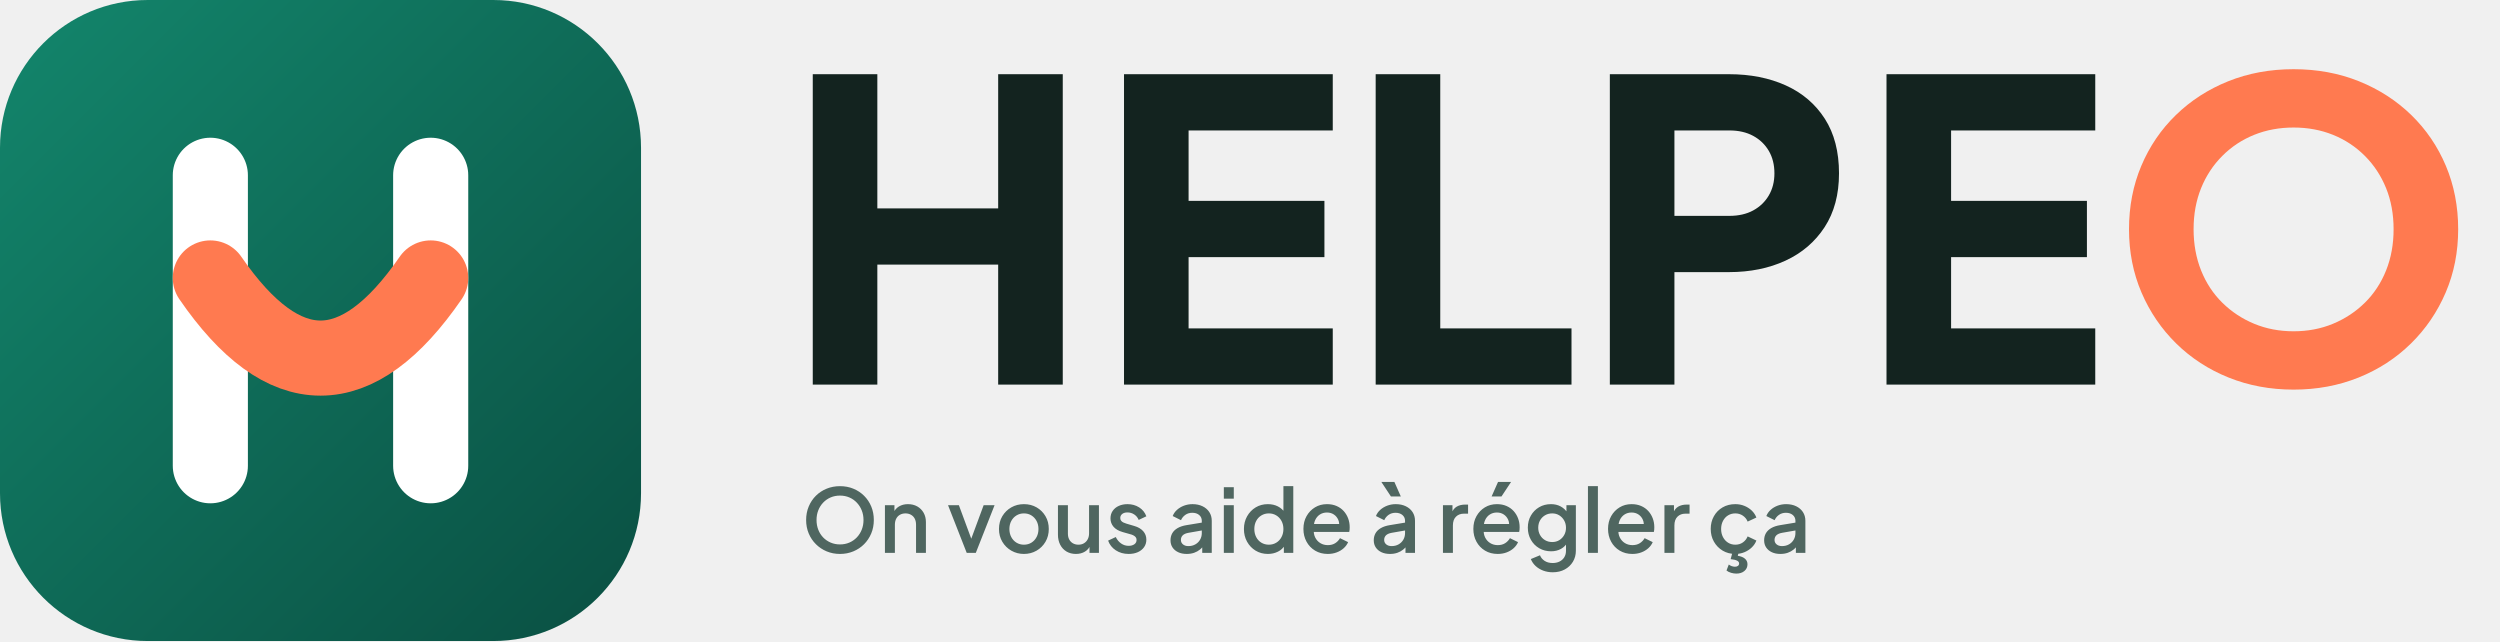
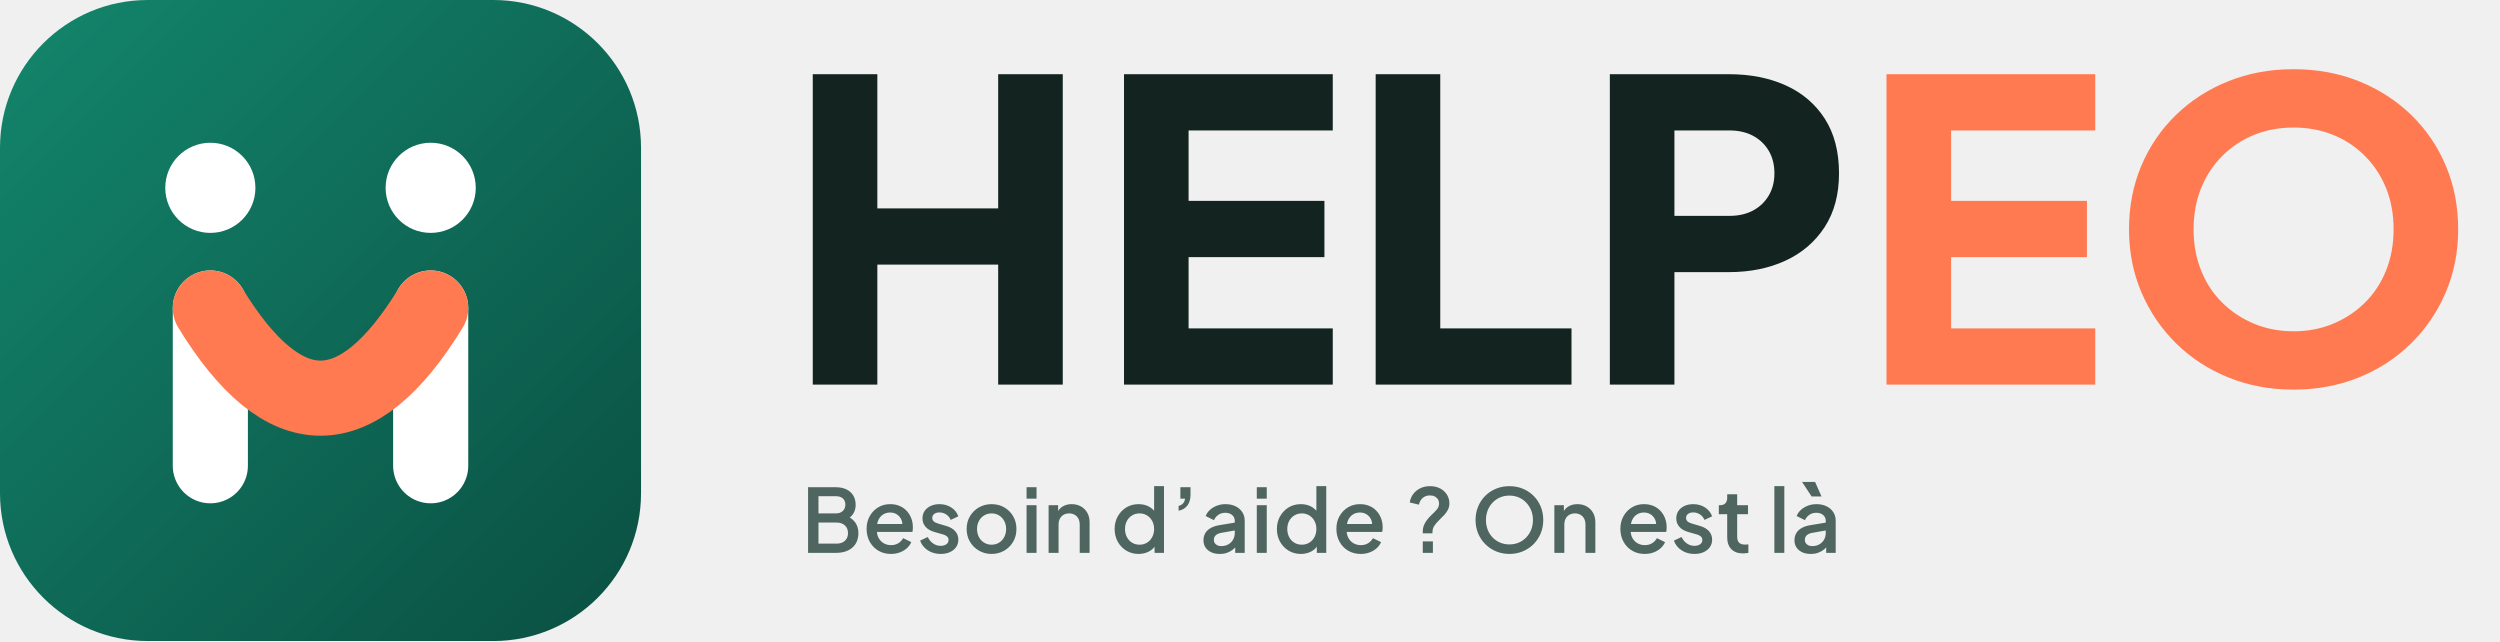
<svg xmlns="http://www.w3.org/2000/svg" viewBox="0 0 624 160" width="624" height="160" role="img" aria-label="HELPEO">
  <defs>
    <linearGradient id="hpTile" x1="0.00" y1="0.00" x2="160.00" y2="160.00" gradientUnits="userSpaceOnUse">
      <stop offset="0" stop-color="#13866C" />
      <stop offset="1" stop-color="#0A4F42" />
    </linearGradient>
  </defs>
  <rect x="0.00" y="0.00" width="160.00" height="160.00" rx="36.88" fill="url(#hpTile)" />
-   <path d="M52.50,43.75L52.50,116.25M107.50,43.75L107.50,116.25" fill="none" stroke="#FFFFFF" stroke-width="18.75" stroke-linecap="round" />
-   <path d="M52.50,69.38Q80.00,109.38 107.50,69.38" fill="none" stroke="#FF7A50" stroke-width="18.75" stroke-linecap="round" />
-   <path d="M202.864 96.0V18.52H218.984V52.008H249.144V18.52H265.264V96.0H249.144V66.048H218.984V96.0ZM280.552 96.0V18.52H332.656V32.56H296.672V50.136H330.576V64.176H296.672V81.96H332.656V96.0ZM343.368 96.0V18.52H359.488V81.96H392.248V96.0ZM401.816 96.0V18.52H431.56Q439.568 18.52 445.756 21.328Q451.944 24.136 455.48 29.648Q459.016 35.16 459.016 43.272Q459.016 51.176 455.428 56.688Q451.84 62.2 445.652 65.06Q439.464 67.92 431.56 67.92H417.936V96.0ZM417.936 53.88H431.664Q435.096 53.88 437.592 52.528Q440.088 51.176 441.492 48.784Q442.896 46.392 442.896 43.272Q442.896 40.048 441.492 37.656Q440.088 35.264 437.592 33.912Q435.096 32.56 431.664 32.56H417.936ZM470.872 96.0V18.52H522.976V32.56H486.992V50.136H520.896V64.176H486.992V81.96H522.976V96.0Z" fill="#13231F" />
-   <path d="M572.48 97.248Q563.744 97.248 556.256 94.232Q548.768 91.216 543.204 85.756Q537.64 80.296 534.52 73.016Q531.4 65.736 531.4 57.208Q531.4 48.68 534.468 41.4Q537.536 34.12 543.1 28.712Q548.664 23.304 556.152 20.288Q563.64 17.272 572.48 17.272Q581.32 17.272 588.808 20.288Q596.296 23.304 601.86 28.712Q607.424 34.12 610.492 41.4Q613.56 48.68 613.56 57.208Q613.56 65.736 610.44 73.016Q607.32 80.296 601.756 85.756Q596.192 91.216 588.704 94.232Q581.216 97.248 572.48 97.248ZM572.48 82.688Q577.784 82.688 582.308 80.816Q586.832 78.944 590.264 75.564Q593.696 72.184 595.568 67.504Q597.44 62.824 597.44 57.208Q597.44 51.592 595.568 46.964Q593.696 42.336 590.264 38.904Q586.832 35.472 582.308 33.652Q577.784 31.832 572.48 31.832Q567.176 31.832 562.652 33.652Q558.128 35.472 554.696 38.904Q551.264 42.336 549.392 46.964Q547.52 51.592 547.52 57.208Q547.52 62.824 549.392 67.504Q551.264 72.184 554.696 75.564Q558.128 78.944 562.652 80.816Q567.176 82.688 572.48 82.688Z" fill="#FF7A50" />
-   <path d="M209.658 138.264Q207.876 138.264 206.347 137.626Q204.818 136.988 203.663 135.844Q202.508 134.7 201.859 133.16Q201.21 131.62 201.21 129.794Q201.21 127.968 201.859 126.417Q202.508 124.866 203.652 123.733Q204.796 122.6 206.336 121.973Q207.876 121.346 209.658 121.346Q211.462 121.346 212.991 121.973Q214.52 122.6 215.675 123.744Q216.83 124.888 217.468 126.428Q218.106 127.968 218.106 129.794Q218.106 131.62 217.457 133.16Q216.808 134.7 215.664 135.844Q214.52 136.988 212.98 137.626Q211.44 138.264 209.658 138.264ZM209.658 135.888Q210.934 135.888 212.001 135.426Q213.068 134.964 213.86 134.139Q214.652 133.314 215.092 132.203Q215.532 131.092 215.532 129.794Q215.532 128.496 215.092 127.396Q214.652 126.296 213.86 125.46Q213.068 124.624 212.001 124.162Q210.934 123.7 209.658 123.7Q208.382 123.7 207.315 124.162Q206.248 124.624 205.456 125.46Q204.664 126.296 204.235 127.396Q203.806 128.496 203.806 129.794Q203.806 131.092 204.235 132.203Q204.664 133.314 205.456 134.139Q206.248 134.964 207.326 135.426Q208.404 135.888 209.658 135.888ZM220.878 138.0V126.098H223.254V128.43L222.968 128.122Q223.408 127.0 224.376 126.417Q225.344 125.834 226.62 125.834Q227.94 125.834 228.952 126.406Q229.964 126.978 230.536 127.99Q231.108 129.002 231.108 130.322V138.0H228.644V130.982Q228.644 130.08 228.314 129.453Q227.984 128.826 227.379 128.485Q226.774 128.144 226.004 128.144Q225.234 128.144 224.629 128.485Q224.024 128.826 223.694 129.464Q223.364 130.102 223.364 130.982V138.0ZM241.294 138.0 236.63 126.098H239.336L242.922 135.8H241.932L245.518 126.098H248.246L243.56 138.0ZM255.572 138.264Q253.856 138.264 252.437 137.45Q251.018 136.636 250.182 135.228Q249.346 133.82 249.346 132.038Q249.346 130.234 250.182 128.837Q251.018 127.44 252.426 126.637Q253.834 125.834 255.572 125.834Q257.332 125.834 258.729 126.637Q260.126 127.44 260.951 128.837Q261.776 130.234 261.776 132.038Q261.776 133.842 260.94 135.25Q260.104 136.658 258.696 137.461Q257.288 138.264 255.572 138.264ZM255.572 135.954Q256.628 135.954 257.442 135.448Q258.256 134.942 258.729 134.051Q259.202 133.16 259.202 132.038Q259.202 130.916 258.729 130.036Q258.256 129.156 257.442 128.65Q256.628 128.144 255.572 128.144Q254.538 128.144 253.713 128.65Q252.888 129.156 252.415 130.036Q251.942 130.916 251.942 132.038Q251.942 133.16 252.415 134.051Q252.888 134.942 253.713 135.448Q254.538 135.954 255.572 135.954ZM268.552 138.264Q267.21 138.264 266.198 137.659Q265.186 137.054 264.625 135.965Q264.064 134.876 264.064 133.446V126.098H266.55V133.226Q266.55 134.04 266.88 134.656Q267.21 135.272 267.804 135.613Q268.398 135.954 269.168 135.954Q269.96 135.954 270.554 135.602Q271.148 135.25 271.489 134.612Q271.83 133.974 271.83 133.116V126.098H274.294V138.0H271.94V135.668L272.204 135.976Q271.786 137.076 270.818 137.67Q269.85 138.264 268.552 138.264ZM281.708 138.264Q279.882 138.264 278.507 137.362Q277.132 136.46 276.582 134.942L278.496 134.04Q278.98 135.052 279.827 135.646Q280.674 136.24 281.708 136.24Q282.588 136.24 283.138 135.844Q283.688 135.448 283.688 134.766Q283.688 134.326 283.446 134.051Q283.204 133.776 282.841 133.6Q282.478 133.424 282.104 133.336L280.234 132.808Q278.694 132.368 277.935 131.477Q277.176 130.586 277.176 129.398Q277.176 128.32 277.726 127.517Q278.276 126.714 279.244 126.274Q280.212 125.834 281.422 125.834Q283.05 125.834 284.326 126.637Q285.602 127.44 286.13 128.87L284.216 129.772Q283.864 128.914 283.105 128.408Q282.346 127.902 281.4 127.902Q280.586 127.902 280.102 128.287Q279.618 128.672 279.618 129.288Q279.618 129.706 279.838 129.981Q280.058 130.256 280.41 130.421Q280.762 130.586 281.136 130.696L283.072 131.268Q284.546 131.686 285.338 132.577Q286.13 133.468 286.13 134.7Q286.13 135.756 285.569 136.559Q285.008 137.362 284.018 137.813Q283.028 138.264 281.708 138.264ZM296.206 138.264Q294.996 138.264 294.083 137.835Q293.17 137.406 292.664 136.647Q292.158 135.888 292.158 134.854Q292.158 133.886 292.587 133.116Q293.016 132.346 293.918 131.818Q294.82 131.29 296.184 131.07L300.32 130.388V132.346L296.668 132.984Q295.678 133.16 295.216 133.611Q294.754 134.062 294.754 134.766Q294.754 135.448 295.271 135.877Q295.788 136.306 296.602 136.306Q297.614 136.306 298.373 135.866Q299.132 135.426 299.55 134.689Q299.968 133.952 299.968 133.05V129.992Q299.968 129.112 299.319 128.551Q298.67 127.99 297.592 127.99Q296.602 127.99 295.865 128.507Q295.128 129.024 294.776 129.838L292.708 128.804Q293.038 127.924 293.786 127.253Q294.534 126.582 295.535 126.208Q296.536 125.834 297.658 125.834Q299.066 125.834 300.155 126.362Q301.244 126.89 301.849 127.825Q302.454 128.76 302.454 129.992V138.0H300.078V135.844L300.584 135.91Q300.166 136.636 299.517 137.164Q298.868 137.692 298.043 137.978Q297.218 138.264 296.206 138.264ZM305.468 138.0V126.098H307.954V138.0ZM305.468 124.47V121.61H307.954V124.47ZM316.468 138.264Q314.752 138.264 313.399 137.439Q312.046 136.614 311.265 135.206Q310.484 133.798 310.484 132.038Q310.484 130.278 311.276 128.87Q312.068 127.462 313.41 126.648Q314.752 125.834 316.446 125.834Q317.876 125.834 318.976 126.406Q320.076 126.978 320.714 127.99L320.34 128.562V121.346H322.804V138.0H320.45V135.58L320.736 136.042Q320.12 137.12 318.976 137.692Q317.832 138.264 316.468 138.264ZM316.71 135.954Q317.744 135.954 318.569 135.448Q319.394 134.942 319.867 134.051Q320.34 133.16 320.34 132.038Q320.34 130.916 319.867 130.036Q319.394 129.156 318.569 128.65Q317.744 128.144 316.71 128.144Q315.676 128.144 314.84 128.65Q314.004 129.156 313.542 130.036Q313.08 130.916 313.08 132.038Q313.08 133.16 313.542 134.051Q314.004 134.942 314.829 135.448Q315.654 135.954 316.71 135.954ZM331.406 138.264Q329.624 138.264 328.249 137.439Q326.874 136.614 326.104 135.195Q325.334 133.776 325.334 132.016Q325.334 130.212 326.115 128.826Q326.896 127.44 328.216 126.637Q329.536 125.834 331.208 125.834Q332.55 125.834 333.606 126.296Q334.662 126.758 335.388 127.561Q336.114 128.364 336.499 129.398Q336.884 130.432 336.884 131.598Q336.884 131.884 336.862 132.192Q336.84 132.5 336.774 132.764H327.292V130.784H335.366L334.178 131.686Q334.398 130.608 334.035 129.761Q333.672 128.914 332.935 128.419Q332.198 127.924 331.208 127.924Q330.218 127.924 329.448 128.419Q328.678 128.914 328.26 129.827Q327.842 130.74 327.93 132.038Q327.82 133.248 328.271 134.15Q328.722 135.052 329.547 135.558Q330.372 136.064 331.428 136.064Q332.506 136.064 333.265 135.58Q334.024 135.096 334.464 134.326L336.488 135.316Q336.136 136.152 335.399 136.823Q334.662 137.494 333.639 137.879Q332.616 138.264 331.406 138.264ZM346.938 138.264Q345.728 138.264 344.815 137.835Q343.902 137.406 343.396 136.647Q342.89 135.888 342.89 134.854Q342.89 133.886 343.319 133.116Q343.748 132.346 344.65 131.818Q345.552 131.29 346.916 131.07L351.052 130.388V132.346L347.4 132.984Q346.41 133.16 345.948 133.611Q345.486 134.062 345.486 134.766Q345.486 135.448 346.003 135.877Q346.52 136.306 347.334 136.306Q348.346 136.306 349.105 135.866Q349.864 135.426 350.282 134.689Q350.7 133.952 350.7 133.05V129.992Q350.7 129.112 350.051 128.551Q349.402 127.99 348.324 127.99Q347.334 127.99 346.597 128.507Q345.86 129.024 345.508 129.838L343.44 128.804Q343.77 127.924 344.518 127.253Q345.266 126.582 346.267 126.208Q347.268 125.834 348.39 125.834Q349.798 125.834 350.887 126.362Q351.976 126.89 352.581 127.825Q353.186 128.76 353.186 129.992V138.0H350.81V135.844L351.316 135.91Q350.898 136.636 350.249 137.164Q349.6 137.692 348.775 137.978Q347.95 138.264 346.938 138.264ZM347.18 123.92 344.782 120.29H348.038L349.644 123.92ZM360.16 138.0V126.098H362.536V128.496L362.316 128.144Q362.712 126.978 363.592 126.461Q364.472 125.944 365.704 125.944H366.43V128.21H365.396Q364.164 128.21 363.405 128.969Q362.646 129.728 362.646 131.136V138.0ZM373.822 138.264Q372.04 138.264 370.665 137.439Q369.29 136.614 368.52 135.195Q367.75 133.776 367.75 132.016Q367.75 130.212 368.531 128.826Q369.312 127.44 370.632 126.637Q371.952 125.834 373.624 125.834Q374.966 125.834 376.022 126.296Q377.078 126.758 377.804 127.561Q378.53 128.364 378.915 129.398Q379.3 130.432 379.3 131.598Q379.3 131.884 379.278 132.192Q379.256 132.5 379.19 132.764H369.708V130.784H377.782L376.594 131.686Q376.814 130.608 376.451 129.761Q376.088 128.914 375.351 128.419Q374.614 127.924 373.624 127.924Q372.634 127.924 371.864 128.419Q371.094 128.914 370.676 129.827Q370.258 130.74 370.346 132.038Q370.236 133.248 370.687 134.15Q371.138 135.052 371.963 135.558Q372.788 136.064 373.844 136.064Q374.922 136.064 375.681 135.58Q376.44 135.096 376.88 134.326L378.904 135.316Q378.552 136.152 377.815 136.823Q377.078 137.494 376.055 137.879Q375.032 138.264 373.822 138.264ZM372.304 123.92 373.91 120.29H377.166L374.768 123.92ZM387.572 142.84Q386.274 142.84 385.174 142.422Q384.074 142.004 383.282 141.267Q382.49 140.53 382.094 139.54L384.382 138.594Q384.69 139.43 385.515 139.98Q386.34 140.53 387.55 140.53Q388.496 140.53 389.244 140.167Q389.992 139.804 390.432 139.111Q390.872 138.418 390.872 137.45V134.766L391.312 135.272Q390.696 136.416 389.607 137.01Q388.518 137.604 387.154 137.604Q385.504 137.604 384.184 136.834Q382.864 136.064 382.105 134.722Q381.346 133.38 381.346 131.708Q381.346 130.014 382.105 128.694Q382.864 127.374 384.162 126.604Q385.46 125.834 387.132 125.834Q388.496 125.834 389.563 126.417Q390.63 127.0 391.312 128.1L390.982 128.716V126.098H393.336V137.45Q393.336 138.99 392.599 140.211Q391.862 141.432 390.564 142.136Q389.266 142.84 387.572 142.84ZM387.44 135.294Q388.43 135.294 389.2 134.821Q389.97 134.348 390.421 133.545Q390.872 132.742 390.872 131.73Q390.872 130.718 390.41 129.904Q389.948 129.09 389.178 128.617Q388.408 128.144 387.44 128.144Q386.428 128.144 385.636 128.617Q384.844 129.09 384.393 129.893Q383.942 130.696 383.942 131.73Q383.942 132.72 384.393 133.534Q384.844 134.348 385.636 134.821Q386.428 135.294 387.44 135.294ZM396.35 138.0V121.346H398.836V138.0ZM407.438 138.264Q405.656 138.264 404.281 137.439Q402.906 136.614 402.136 135.195Q401.366 133.776 401.366 132.016Q401.366 130.212 402.147 128.826Q402.928 127.44 404.248 126.637Q405.568 125.834 407.24 125.834Q408.582 125.834 409.638 126.296Q410.694 126.758 411.42 127.561Q412.146 128.364 412.531 129.398Q412.916 130.432 412.916 131.598Q412.916 131.884 412.894 132.192Q412.872 132.5 412.806 132.764H403.324V130.784H411.398L410.21 131.686Q410.43 130.608 410.067 129.761Q409.704 128.914 408.967 128.419Q408.23 127.924 407.24 127.924Q406.25 127.924 405.48 128.419Q404.71 128.914 404.292 129.827Q403.874 130.74 403.962 132.038Q403.852 133.248 404.303 134.15Q404.754 135.052 405.579 135.558Q406.404 136.064 407.46 136.064Q408.538 136.064 409.297 135.58Q410.056 135.096 410.496 134.326L412.52 135.316Q412.168 136.152 411.431 136.823Q410.694 137.494 409.671 137.879Q408.648 138.264 407.438 138.264ZM415.446 138.0V126.098H417.822V128.496L417.602 128.144Q417.998 126.978 418.878 126.461Q419.758 125.944 420.99 125.944H421.716V128.21H420.682Q419.45 128.21 418.691 128.969Q417.932 129.728 417.932 131.136V138.0ZM433.134 138.264Q431.352 138.264 429.977 137.439Q428.602 136.614 427.799 135.206Q426.996 133.798 426.996 132.016Q426.996 130.256 427.788 128.848Q428.58 127.44 429.966 126.637Q431.352 125.834 433.134 125.834Q434.344 125.834 435.4 126.263Q436.456 126.692 437.237 127.44Q438.018 128.188 438.392 129.178L436.214 130.19Q435.84 129.266 435.015 128.705Q434.19 128.144 433.134 128.144Q432.122 128.144 431.319 128.639Q430.516 129.134 430.054 130.025Q429.592 130.916 429.592 132.038Q429.592 133.16 430.054 134.051Q430.516 134.942 431.319 135.448Q432.122 135.954 433.134 135.954Q434.212 135.954 435.015 135.393Q435.818 134.832 436.214 133.886L438.392 134.92Q438.04 135.866 437.259 136.625Q436.478 137.384 435.422 137.824Q434.366 138.264 433.134 138.264ZM433.376 143.17Q432.76 143.17 432.078 142.972Q431.396 142.774 430.934 142.4L431.506 140.904Q431.836 141.168 432.243 141.311Q432.65 141.454 433.046 141.454Q433.53 141.454 433.805 141.234Q434.08 141.014 434.08 140.64Q434.08 140.2 433.563 139.936Q433.046 139.672 431.968 139.562L432.452 137.78H433.992L433.75 138.726Q434.916 138.902 435.543 139.452Q436.17 140.002 436.17 140.838Q436.17 141.872 435.4 142.521Q434.63 143.17 433.376 143.17ZM444.376 138.264Q443.166 138.264 442.253 137.835Q441.34 137.406 440.834 136.647Q440.328 135.888 440.328 134.854Q440.328 133.886 440.757 133.116Q441.186 132.346 442.088 131.818Q442.99 131.29 444.354 131.07L448.49 130.388V132.346L444.838 132.984Q443.848 133.16 443.386 133.611Q442.924 134.062 442.924 134.766Q442.924 135.448 443.441 135.877Q443.958 136.306 444.772 136.306Q445.784 136.306 446.543 135.866Q447.302 135.426 447.72 134.689Q448.138 133.952 448.138 133.05V129.992Q448.138 129.112 447.489 128.551Q446.84 127.99 445.762 127.99Q444.772 127.99 444.035 128.507Q443.298 129.024 442.946 129.838L440.878 128.804Q441.208 127.924 441.956 127.253Q442.704 126.582 443.705 126.208Q444.706 125.834 445.828 125.834Q447.236 125.834 448.325 126.362Q449.414 126.89 450.019 127.825Q450.624 128.76 450.624 129.992V138.0H448.248V135.844L448.754 135.91Q448.336 136.636 447.687 137.164Q447.038 137.692 446.213 137.978Q445.388 138.264 444.376 138.264Z" fill="#4F6660" />
+   <circle cx="52.50" cy="46.88" r="11.25" fill="#FFFFFF" />
+   <circle cx="107.50" cy="46.88" r="11.25" fill="#FFFFFF" />
+   <path d="M52.50,76.88L52.50,116.25M107.50,76.88L107.50,116.25" fill="none" stroke="#FFFFFF" stroke-width="18.75" stroke-linecap="round" />
+   <path d="M52.50,76.88Q80.00,121.88 107.50,76.88" fill="none" stroke="#FF7A50" stroke-width="18.75" stroke-linecap="round" />
+   <path d="M202.864 96.0V18.52H218.984V52.008H249.144V18.52H265.264V96.0H249.144V66.048H218.984V96.0ZM280.552 96.0V18.52H332.656V32.56H296.672V50.136H330.576V64.176H296.672V81.96H332.656V96.0ZM343.368 96.0V18.52H359.488V81.96H392.248V96.0ZM401.816 96.0V18.52H431.56Q439.568 18.52 445.756 21.328Q451.944 24.136 455.48 29.648Q459.016 35.16 459.016 43.272Q459.016 51.176 455.428 56.688Q451.84 62.2 445.652 65.06Q439.464 67.92 431.56 67.92H417.936V96.0ZM417.936 53.88H431.664Q435.096 53.88 437.592 52.528Q440.088 51.176 441.492 48.784Q442.896 46.392 442.896 43.272Q442.896 40.048 441.492 37.656Q440.088 35.264 437.592 33.912Q435.096 32.56 431.664 32.56H417.936Z" fill="#13231F" />
+   <path d="M470.872 96.0V18.52H522.976V32.56H486.992V50.136H520.896V64.176H486.992V81.96H522.976V96.0ZM572.48 97.248Q563.744 97.248 556.256 94.232Q548.768 91.216 543.204 85.756Q537.64 80.296 534.52 73.016Q531.4 65.736 531.4 57.208Q531.4 48.68 534.468 41.4Q537.536 34.12 543.1 28.712Q548.664 23.304 556.152 20.288Q563.64 17.272 572.48 17.272Q581.32 17.272 588.808 20.288Q596.296 23.304 601.86 28.712Q607.424 34.12 610.492 41.4Q613.56 48.68 613.56 57.208Q613.56 65.736 610.44 73.016Q607.32 80.296 601.756 85.756Q596.192 91.216 588.704 94.232Q581.216 97.248 572.48 97.248ZM572.48 82.688Q577.784 82.688 582.308 80.816Q586.832 78.944 590.264 75.564Q593.696 72.184 595.568 67.504Q597.44 62.824 597.44 57.208Q597.44 51.592 595.568 46.964Q593.696 42.336 590.264 38.904Q586.832 35.472 582.308 33.652Q577.784 31.832 572.48 31.832Q567.176 31.832 562.652 33.652Q558.128 35.472 554.696 38.904Q551.264 42.336 549.392 46.964Q547.52 51.592 547.52 57.208Q547.52 62.824 549.392 67.504Q551.264 72.184 554.696 75.564Q558.128 78.944 562.652 80.816Q567.176 82.688 572.48 82.688Z" fill="#FF7A50" />
+   <path d="M201.694 138.0V121.61H208.602Q210.142 121.61 211.264 122.149Q212.386 122.688 212.98 123.689Q213.574 124.69 213.574 126.054Q213.574 127.242 212.969 128.221Q212.364 129.2 211.088 129.772V128.672Q212.21 129.112 212.914 129.783Q213.618 130.454 213.937 131.29Q214.256 132.126 214.256 133.05Q214.256 135.36 212.749 136.68Q211.242 138.0 208.624 138.0ZM204.29 135.69H208.822Q210.12 135.69 210.89 134.975Q211.66 134.26 211.66 133.072Q211.66 131.862 210.89 131.147Q210.12 130.432 208.822 130.432H204.29ZM204.29 128.144H208.668Q209.724 128.144 210.362 127.539Q211.0 126.934 211.0 125.944Q211.0 124.954 210.362 124.404Q209.724 123.854 208.668 123.854H204.29ZM222.374 138.264Q220.592 138.264 219.217 137.439Q217.842 136.614 217.072 135.195Q216.302 133.776 216.302 132.016Q216.302 130.212 217.083 128.826Q217.864 127.44 219.184 126.637Q220.504 125.834 222.176 125.834Q223.518 125.834 224.574 126.296Q225.63 126.758 226.356 127.561Q227.082 128.364 227.467 129.398Q227.852 130.432 227.852 131.598Q227.852 131.884 227.83 132.192Q227.808 132.5 227.742 132.764H218.26V130.784H226.334L225.146 131.686Q225.366 130.608 225.003 129.761Q224.64 128.914 223.903 128.419Q223.166 127.924 222.176 127.924Q221.186 127.924 220.416 128.419Q219.646 128.914 219.228 129.827Q218.81 130.74 218.898 132.038Q218.788 133.248 219.239 134.15Q219.69 135.052 220.515 135.558Q221.34 136.064 222.396 136.064Q223.474 136.064 224.233 135.58Q224.992 135.096 225.432 134.326L227.456 135.316Q227.104 136.152 226.367 136.823Q225.63 137.494 224.607 137.879Q223.584 138.264 222.374 138.264ZM234.782 138.264Q232.956 138.264 231.581 137.362Q230.206 136.46 229.656 134.942L231.57 134.04Q232.054 135.052 232.901 135.646Q233.748 136.24 234.782 136.24Q235.662 136.24 236.212 135.844Q236.762 135.448 236.762 134.766Q236.762 134.326 236.52 134.051Q236.278 133.776 235.915 133.6Q235.552 133.424 235.178 133.336L233.308 132.808Q231.768 132.368 231.009 131.477Q230.25 130.586 230.25 129.398Q230.25 128.32 230.8 127.517Q231.35 126.714 232.318 126.274Q233.286 125.834 234.496 125.834Q236.124 125.834 237.4 126.637Q238.676 127.44 239.204 128.87L237.29 129.772Q236.938 128.914 236.179 128.408Q235.42 127.902 234.474 127.902Q233.66 127.902 233.176 128.287Q232.692 128.672 232.692 129.288Q232.692 129.706 232.912 129.981Q233.132 130.256 233.484 130.421Q233.836 130.586 234.21 130.696L236.146 131.268Q237.62 131.686 238.412 132.577Q239.204 133.468 239.204 134.7Q239.204 135.756 238.643 136.559Q238.082 137.362 237.092 137.813Q236.102 138.264 234.782 138.264ZM247.498 138.264Q245.782 138.264 244.363 137.45Q242.944 136.636 242.108 135.228Q241.272 133.82 241.272 132.038Q241.272 130.234 242.108 128.837Q242.944 127.44 244.352 126.637Q245.76 125.834 247.498 125.834Q249.258 125.834 250.655 126.637Q252.052 127.44 252.877 128.837Q253.702 130.234 253.702 132.038Q253.702 133.842 252.866 135.25Q252.03 136.658 250.622 137.461Q249.214 138.264 247.498 138.264ZM247.498 135.954Q248.554 135.954 249.368 135.448Q250.182 134.942 250.655 134.051Q251.128 133.16 251.128 132.038Q251.128 130.916 250.655 130.036Q250.182 129.156 249.368 128.65Q248.554 128.144 247.498 128.144Q246.464 128.144 245.639 128.65Q244.814 129.156 244.341 130.036Q243.868 130.916 243.868 132.038Q243.868 133.16 244.341 134.051Q244.814 134.942 245.639 135.448Q246.464 135.954 247.498 135.954ZM256.232 138.0V126.098H258.718V138.0ZM256.232 124.47V121.61H258.718V124.47ZM261.732 138.0V126.098H264.108V128.43L263.822 128.122Q264.262 127.0 265.23 126.417Q266.198 125.834 267.474 125.834Q268.794 125.834 269.806 126.406Q270.818 126.978 271.39 127.99Q271.962 129.002 271.962 130.322V138.0H269.498V130.982Q269.498 130.08 269.168 129.453Q268.838 128.826 268.233 128.485Q267.628 128.144 266.858 128.144Q266.088 128.144 265.483 128.485Q264.878 128.826 264.548 129.464Q264.218 130.102 264.218 130.982V138.0ZM284.194 138.264Q282.478 138.264 281.125 137.439Q279.772 136.614 278.991 135.206Q278.21 133.798 278.21 132.038Q278.21 130.278 279.002 128.87Q279.794 127.462 281.136 126.648Q282.478 125.834 284.172 125.834Q285.602 125.834 286.702 126.406Q287.802 126.978 288.44 127.99L288.066 128.562V121.346H290.53V138.0H288.176V135.58L288.462 136.042Q287.846 137.12 286.702 137.692Q285.558 138.264 284.194 138.264ZM284.436 135.954Q285.47 135.954 286.295 135.448Q287.12 134.942 287.593 134.051Q288.066 133.16 288.066 132.038Q288.066 130.916 287.593 130.036Q287.12 129.156 286.295 128.65Q285.47 128.144 284.436 128.144Q283.402 128.144 282.566 128.65Q281.73 129.156 281.268 130.036Q280.806 130.916 280.806 132.038Q280.806 133.16 281.268 134.051Q281.73 134.942 282.555 135.448Q283.38 135.954 284.436 135.954ZM294.182 127.484V126.274Q294.908 126.098 295.304 125.625Q295.7 125.152 295.788 124.47H294.622V121.61H297.152V123.48Q297.152 125.086 296.404 126.131Q295.656 127.176 294.182 127.484ZM304.434 138.264Q303.224 138.264 302.311 137.835Q301.398 137.406 300.892 136.647Q300.386 135.888 300.386 134.854Q300.386 133.886 300.815 133.116Q301.244 132.346 302.146 131.818Q303.048 131.29 304.412 131.07L308.548 130.388V132.346L304.896 132.984Q303.906 133.16 303.444 133.611Q302.982 134.062 302.982 134.766Q302.982 135.448 303.499 135.877Q304.016 136.306 304.83 136.306Q305.842 136.306 306.601 135.866Q307.36 135.426 307.778 134.689Q308.196 133.952 308.196 133.05V129.992Q308.196 129.112 307.547 128.551Q306.898 127.99 305.82 127.99Q304.83 127.99 304.093 128.507Q303.356 129.024 303.004 129.838L300.936 128.804Q301.266 127.924 302.014 127.253Q302.762 126.582 303.763 126.208Q304.764 125.834 305.886 125.834Q307.294 125.834 308.383 126.362Q309.472 126.89 310.077 127.825Q310.682 128.76 310.682 129.992V138.0H308.306V135.844L308.812 135.91Q308.394 136.636 307.745 137.164Q307.096 137.692 306.271 137.978Q305.446 138.264 304.434 138.264ZM313.696 138.0V126.098H316.182V138.0ZM313.696 124.47V121.61H316.182V124.47ZM324.696 138.264Q322.98 138.264 321.627 137.439Q320.274 136.614 319.493 135.206Q318.712 133.798 318.712 132.038Q318.712 130.278 319.504 128.87Q320.296 127.462 321.638 126.648Q322.98 125.834 324.674 125.834Q326.104 125.834 327.204 126.406Q328.304 126.978 328.942 127.99L328.568 128.562V121.346H331.032V138.0H328.678V135.58L328.964 136.042Q328.348 137.12 327.204 137.692Q326.06 138.264 324.696 138.264ZM324.938 135.954Q325.972 135.954 326.797 135.448Q327.622 134.942 328.095 134.051Q328.568 133.16 328.568 132.038Q328.568 130.916 328.095 130.036Q327.622 129.156 326.797 128.65Q325.972 128.144 324.938 128.144Q323.904 128.144 323.068 128.65Q322.232 129.156 321.77 130.036Q321.308 130.916 321.308 132.038Q321.308 133.16 321.77 134.051Q322.232 134.942 323.057 135.448Q323.882 135.954 324.938 135.954ZM339.634 138.264Q337.852 138.264 336.477 137.439Q335.102 136.614 334.332 135.195Q333.562 133.776 333.562 132.016Q333.562 130.212 334.343 128.826Q335.124 127.44 336.444 126.637Q337.764 125.834 339.436 125.834Q340.778 125.834 341.834 126.296Q342.89 126.758 343.616 127.561Q344.342 128.364 344.727 129.398Q345.112 130.432 345.112 131.598Q345.112 131.884 345.09 132.192Q345.068 132.5 345.002 132.764H335.52V130.784H343.594L342.406 131.686Q342.626 130.608 342.263 129.761Q341.9 128.914 341.163 128.419Q340.426 127.924 339.436 127.924Q338.446 127.924 337.676 128.419Q336.906 128.914 336.488 129.827Q336.07 130.74 336.158 132.038Q336.048 133.248 336.499 134.15Q336.95 135.052 337.775 135.558Q338.6 136.064 339.656 136.064Q340.734 136.064 341.493 135.58Q342.252 135.096 342.692 134.326L344.716 135.316Q344.364 136.152 343.627 136.823Q342.89 137.494 341.867 137.879Q340.844 138.264 339.634 138.264ZM355.122 133.116V132.742Q355.122 131.774 355.441 131.026Q355.76 130.278 356.255 129.673Q356.75 129.068 357.278 128.562Q358.026 127.858 358.609 127.198Q359.192 126.538 359.192 125.658Q359.192 125.108 358.928 124.657Q358.664 124.206 358.147 123.931Q357.63 123.656 356.882 123.656Q355.848 123.656 355.111 124.283Q354.374 124.91 354.176 125.966L351.866 125.416Q352.064 124.206 352.757 123.293Q353.45 122.38 354.517 121.863Q355.584 121.346 356.926 121.346Q358.444 121.346 359.533 121.951Q360.622 122.556 361.194 123.524Q361.766 124.492 361.766 125.614Q361.766 126.516 361.403 127.231Q361.04 127.946 360.479 128.54Q359.918 129.134 359.324 129.706Q358.62 130.388 358.081 131.125Q357.542 131.862 357.542 132.852V133.116ZM355.122 138.0V135.14H357.652V138.0ZM376.748 138.264Q374.966 138.264 373.437 137.626Q371.908 136.988 370.753 135.844Q369.598 134.7 368.949 133.16Q368.3 131.62 368.3 129.794Q368.3 127.968 368.949 126.417Q369.598 124.866 370.742 123.733Q371.886 122.6 373.426 121.973Q374.966 121.346 376.748 121.346Q378.552 121.346 380.081 121.973Q381.61 122.6 382.765 123.744Q383.92 124.888 384.558 126.428Q385.196 127.968 385.196 129.794Q385.196 131.62 384.547 133.16Q383.898 134.7 382.754 135.844Q381.61 136.988 380.07 137.626Q378.53 138.264 376.748 138.264ZM376.748 135.888Q378.024 135.888 379.091 135.426Q380.158 134.964 380.95 134.139Q381.742 133.314 382.182 132.203Q382.622 131.092 382.622 129.794Q382.622 128.496 382.182 127.396Q381.742 126.296 380.95 125.46Q380.158 124.624 379.091 124.162Q378.024 123.7 376.748 123.7Q375.472 123.7 374.405 124.162Q373.338 124.624 372.546 125.46Q371.754 126.296 371.325 127.396Q370.896 128.496 370.896 129.794Q370.896 131.092 371.325 132.203Q371.754 133.314 372.546 134.139Q373.338 134.964 374.416 135.426Q375.494 135.888 376.748 135.888ZM387.968 138.0V126.098H390.344V128.43L390.058 128.122Q390.498 127.0 391.466 126.417Q392.434 125.834 393.71 125.834Q395.03 125.834 396.042 126.406Q397.054 126.978 397.626 127.99Q398.198 129.002 398.198 130.322V138.0H395.734V130.982Q395.734 130.08 395.404 129.453Q395.074 128.826 394.469 128.485Q393.864 128.144 393.094 128.144Q392.324 128.144 391.719 128.485Q391.114 128.826 390.784 129.464Q390.454 130.102 390.454 130.982V138.0ZM410.518 138.264Q408.736 138.264 407.361 137.439Q405.986 136.614 405.216 135.195Q404.446 133.776 404.446 132.016Q404.446 130.212 405.227 128.826Q406.008 127.44 407.328 126.637Q408.648 125.834 410.32 125.834Q411.662 125.834 412.718 126.296Q413.774 126.758 414.5 127.561Q415.226 128.364 415.611 129.398Q415.996 130.432 415.996 131.598Q415.996 131.884 415.974 132.192Q415.952 132.5 415.886 132.764H406.404V130.784H414.478L413.29 131.686Q413.51 130.608 413.147 129.761Q412.784 128.914 412.047 128.419Q411.31 127.924 410.32 127.924Q409.33 127.924 408.56 128.419Q407.79 128.914 407.372 129.827Q406.954 130.74 407.042 132.038Q406.932 133.248 407.383 134.15Q407.834 135.052 408.659 135.558Q409.484 136.064 410.54 136.064Q411.618 136.064 412.377 135.58Q413.136 135.096 413.576 134.326L415.6 135.316Q415.248 136.152 414.511 136.823Q413.774 137.494 412.751 137.879Q411.728 138.264 410.518 138.264ZM422.926 138.264Q421.1 138.264 419.725 137.362Q418.35 136.46 417.8 134.942L419.714 134.04Q420.198 135.052 421.045 135.646Q421.892 136.24 422.926 136.24Q423.806 136.24 424.356 135.844Q424.906 135.448 424.906 134.766Q424.906 134.326 424.664 134.051Q424.422 133.776 424.059 133.6Q423.696 133.424 423.322 133.336L421.452 132.808Q419.912 132.368 419.153 131.477Q418.394 130.586 418.394 129.398Q418.394 128.32 418.944 127.517Q419.494 126.714 420.462 126.274Q421.43 125.834 422.64 125.834Q424.268 125.834 425.544 126.637Q426.82 127.44 427.348 128.87L425.434 129.772Q425.082 128.914 424.323 128.408Q423.564 127.902 422.618 127.902Q421.804 127.902 421.32 128.287Q420.836 128.672 420.836 129.288Q420.836 129.706 421.056 129.981Q421.276 130.256 421.628 130.421Q421.98 130.586 422.354 130.696L424.29 131.268Q425.764 131.686 426.556 132.577Q427.348 133.468 427.348 134.7Q427.348 135.756 426.787 136.559Q426.226 137.362 425.236 137.813Q424.246 138.264 422.926 138.264ZM435.048 138.132Q433.178 138.132 432.144 137.076Q431.11 136.02 431.11 134.106V128.342H429.02V126.098H429.35Q430.186 126.098 430.648 125.614Q431.11 125.13 431.11 124.294V123.37H433.596V126.098H436.302V128.342H433.596V133.996Q433.596 134.612 433.794 135.041Q433.992 135.47 434.432 135.701Q434.872 135.932 435.576 135.932Q435.752 135.932 435.972 135.91Q436.192 135.888 436.39 135.866V138.0Q436.082 138.044 435.708 138.088Q435.334 138.132 435.048 138.132ZM442.88 138.0V121.346H445.366V138.0ZM451.944 138.264Q450.734 138.264 449.821 137.835Q448.908 137.406 448.402 136.647Q447.896 135.888 447.896 134.854Q447.896 133.886 448.325 133.116Q448.754 132.346 449.656 131.818Q450.558 131.29 451.922 131.07L456.058 130.388V132.346L452.406 132.984Q451.416 133.16 450.954 133.611Q450.492 134.062 450.492 134.766Q450.492 135.448 451.009 135.877Q451.526 136.306 452.34 136.306Q453.352 136.306 454.111 135.866Q454.87 135.426 455.288 134.689Q455.706 133.952 455.706 133.05V129.992Q455.706 129.112 455.057 128.551Q454.408 127.99 453.33 127.99Q452.34 127.99 451.603 128.507Q450.866 129.024 450.514 129.838L448.446 128.804Q448.776 127.924 449.524 127.253Q450.272 126.582 451.273 126.208Q452.274 125.834 453.396 125.834Q454.804 125.834 455.893 126.362Q456.982 126.89 457.587 127.825Q458.192 128.76 458.192 129.992V138.0H455.816V135.844L456.322 135.91Q455.904 136.636 455.255 137.164Q454.606 137.692 453.781 137.978Q452.956 138.264 451.944 138.264ZM452.186 123.92 449.788 120.29H453.044L454.65 123.92Z" fill="#4F6660" />
</svg>
